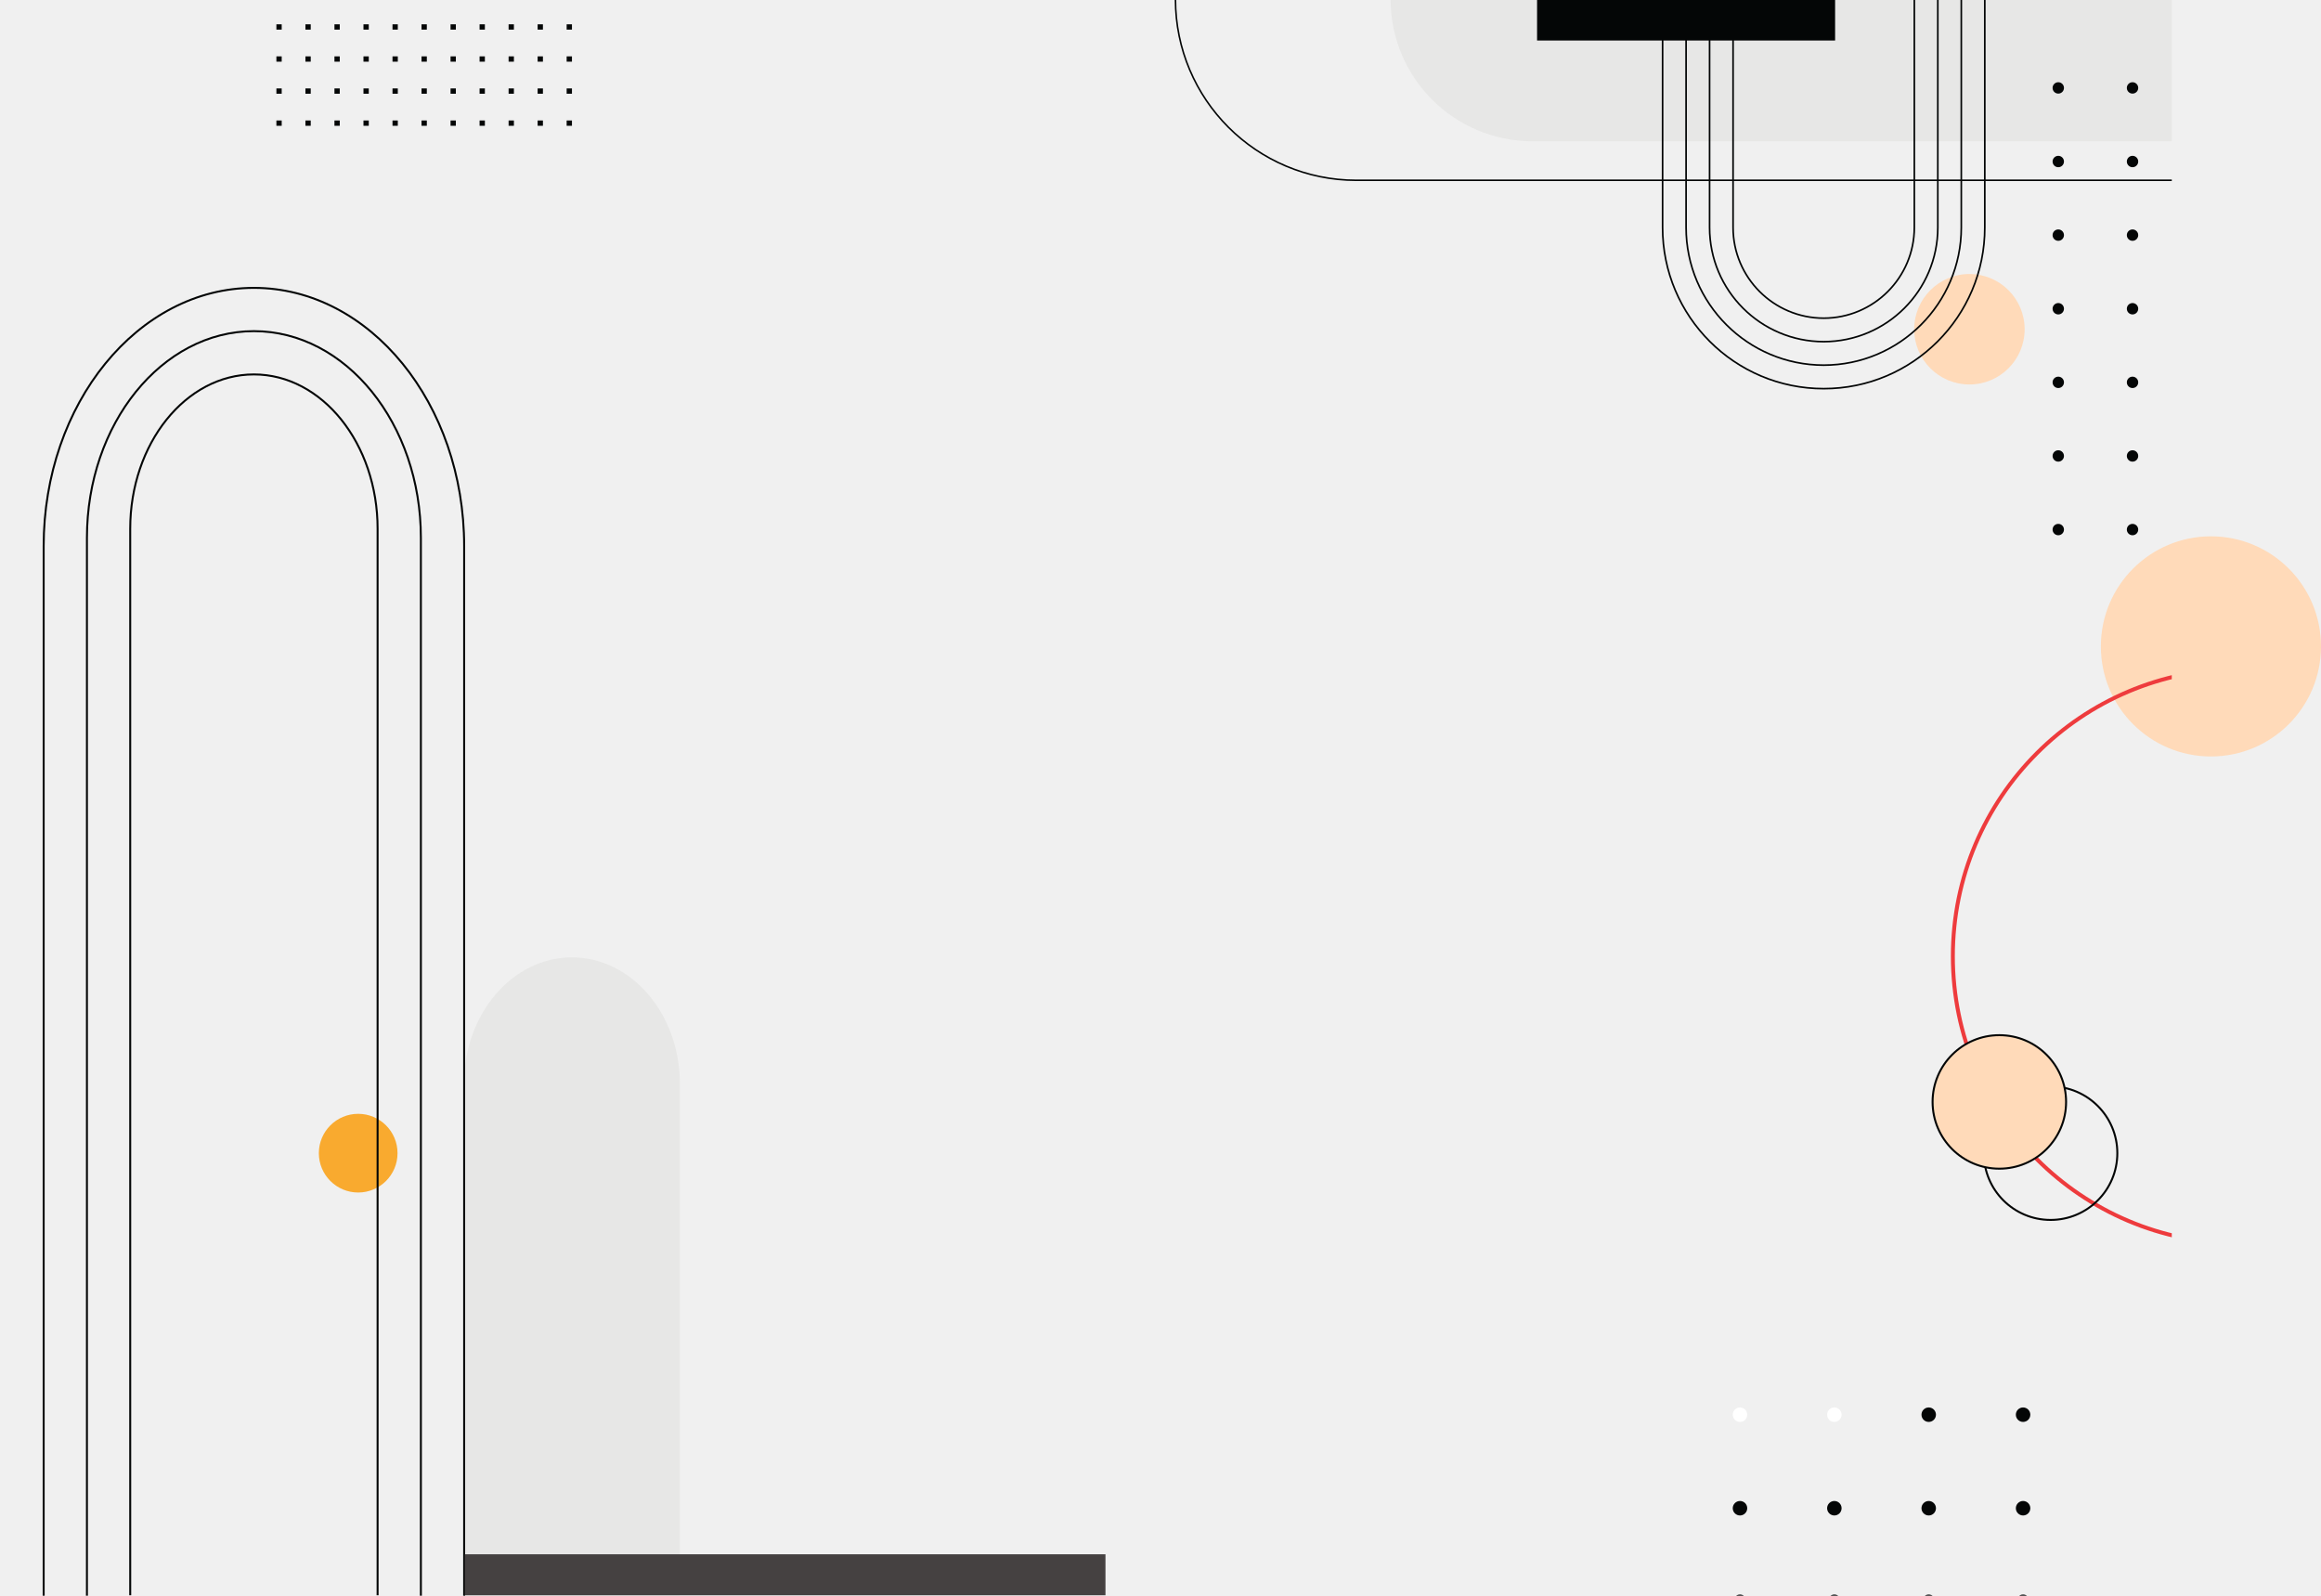
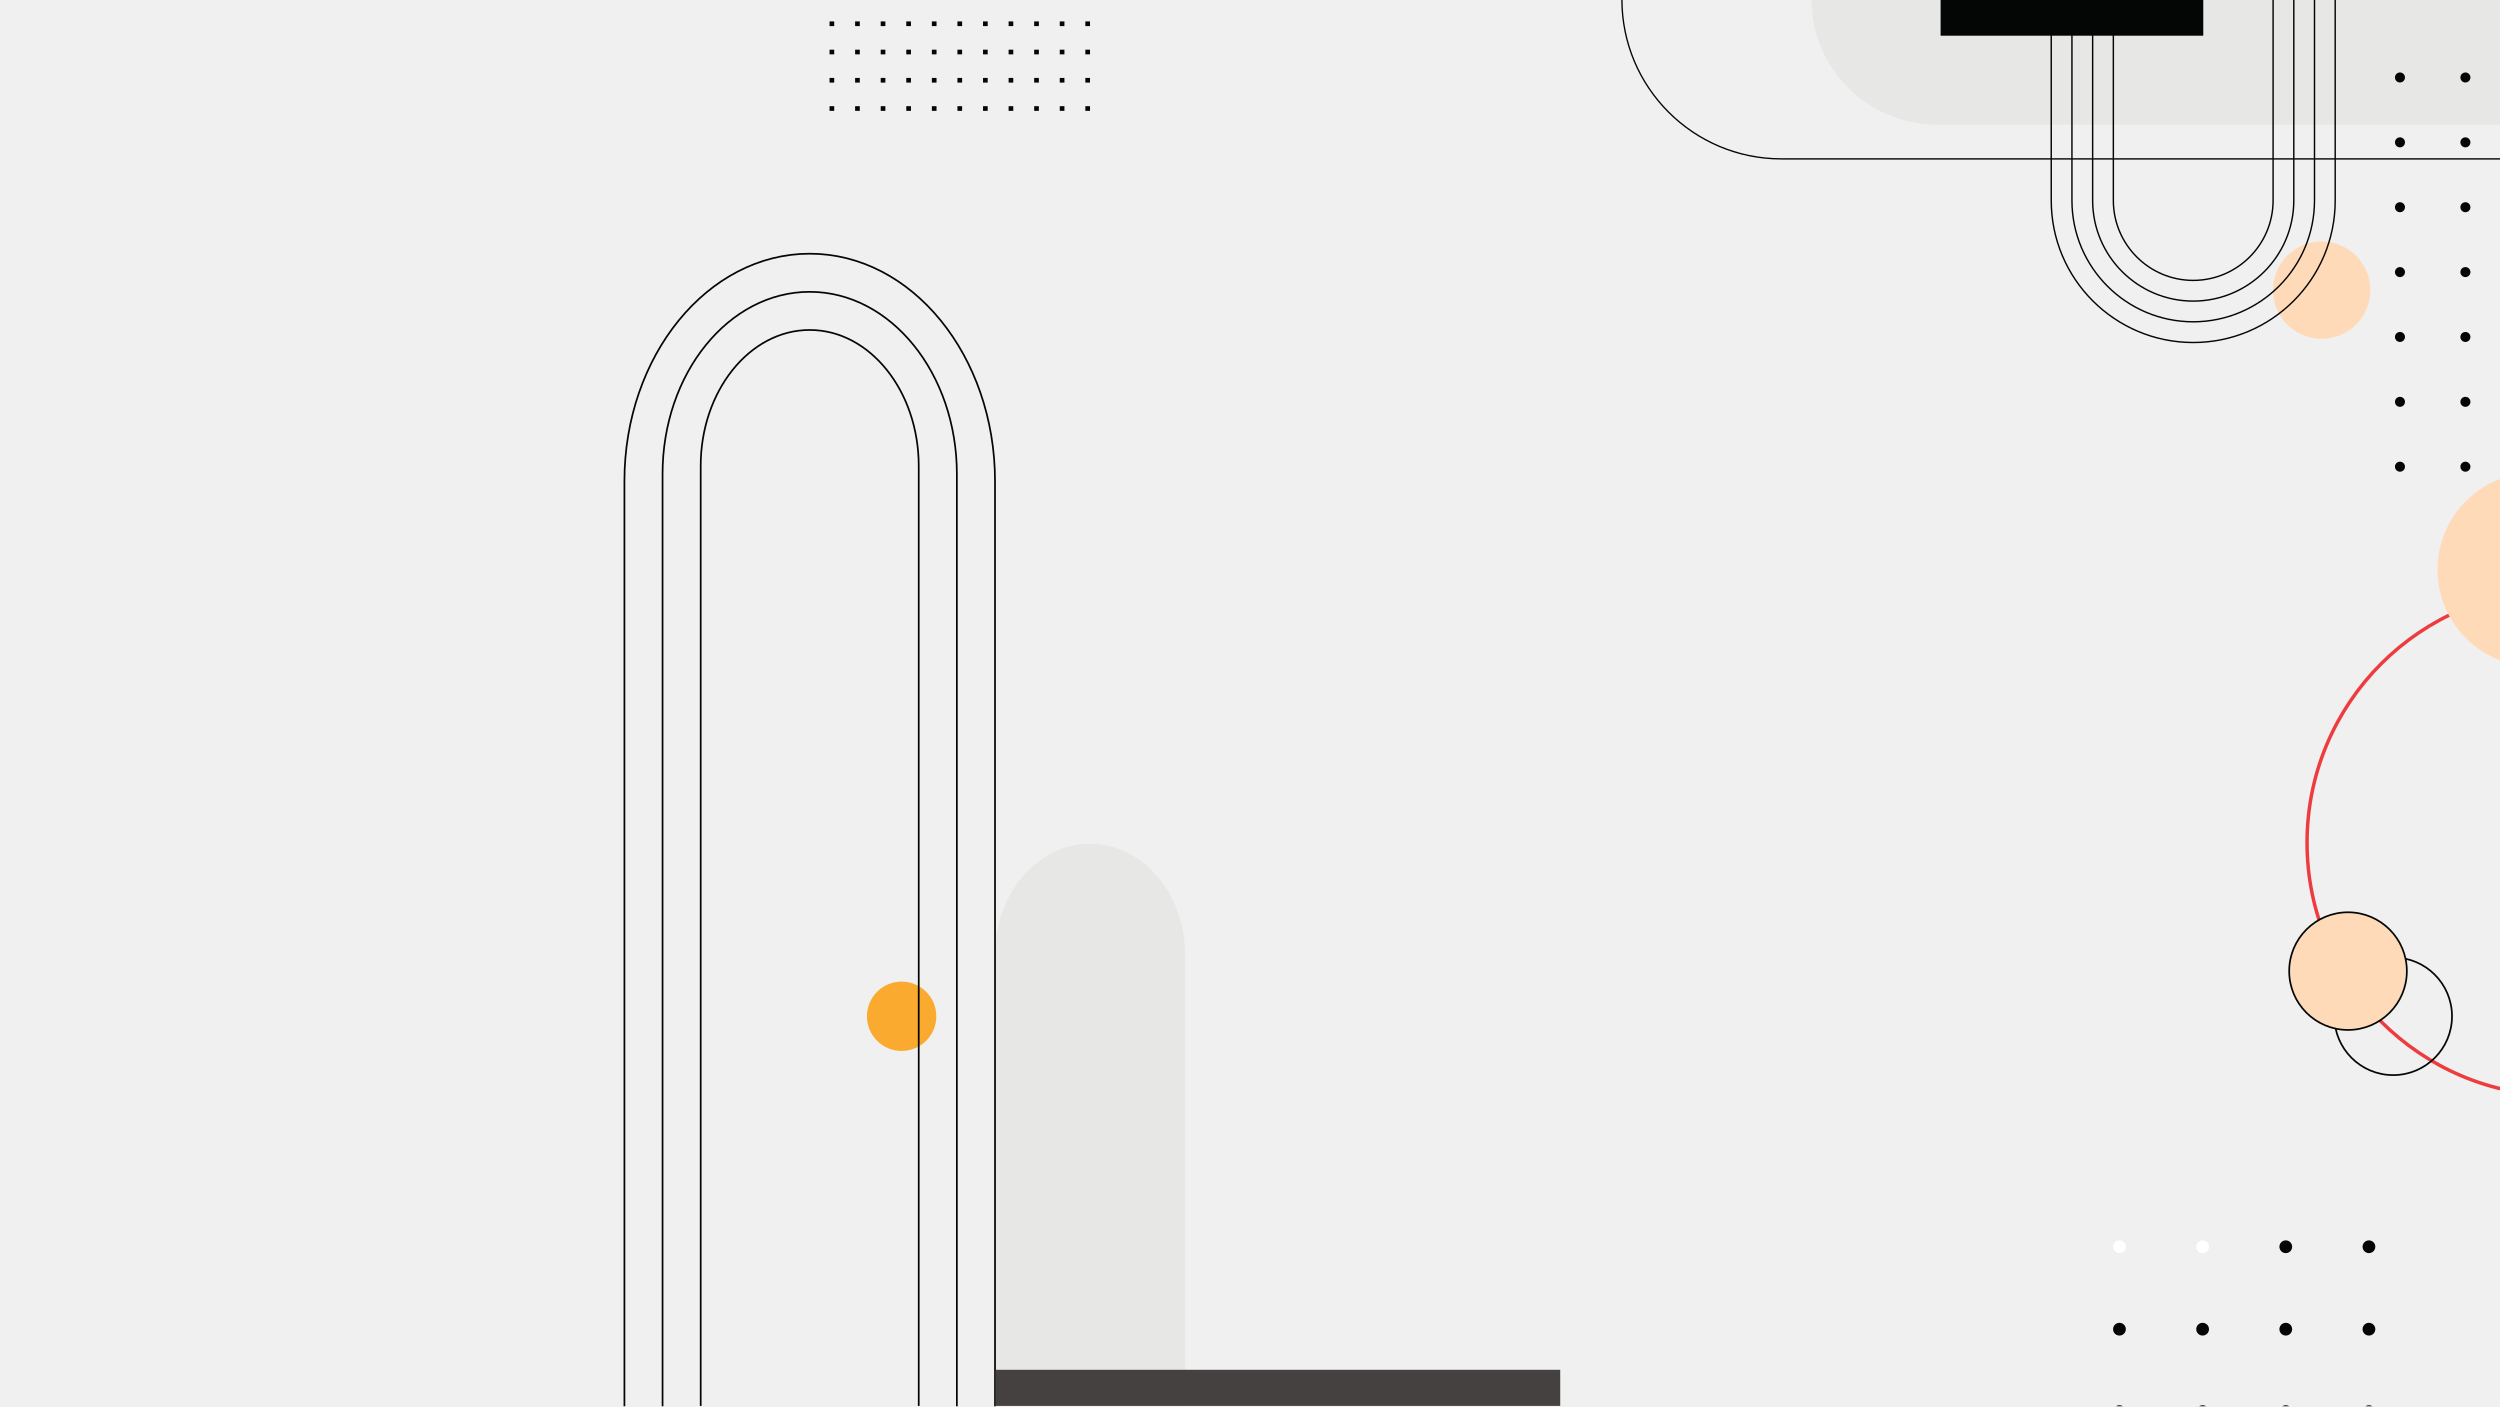
- <svg xmlns="http://www.w3.org/2000/svg" width="1571" height="1080" viewBox="0 0 1571 1080">
+ <svg xmlns="http://www.w3.org/2000/svg" id="contactmeBackground" width="1920" height="1080" viewBox="0 0 1920 1080">
  <defs>
+     <style>
+       .cls-1, .cls-11 {
+         fill: #fff;
+       }
+ 
+       .cls-1 {
+         stroke: #707070;
+       }
+ 
+       .cls-2 {
+         clip-path: url(#clip-path);
+       }
+ 
+       .cls-3 {
+         fill: #e7e7e6;
+       }
+ 
+       .cls-4, .cls-7, .cls-8, .cls-9 {
+         fill: none;
+         stroke-miterlimit: 10;
+       }
+ 
+       .cls-4 {
+         stroke: #ee3b3d;
+         stroke-width: 2.667px;
+       }
+ 
+       .cls-5 {
+         fill: #ffdab9;
+       }
+ 
+       .cls-6 {
+         fill: #f9aa2f;
+       }
+ 
+       .cls-7, .cls-8, .cls-9 {
+         stroke: #040606;
+       }
+ 
+       .cls-7 {
+         stroke-width: 1.333px;
+       }
+ 
+       .cls-8 {
+         stroke-width: 1.051px;
+       }
+ 
+       .cls-9 {
+         stroke-width: 1.11px;
+       }
+ 
+       .cls-10 {
+         fill: #040606;
+       }
+ 
+       .cls-12 {
+         fill: #454141;
+       }
+     </style>
    <clipPath id="clip-path">
-       <rect id="Rectangle_1" data-name="Rectangle 1" width="1470" height="1080" fill="#fff" stroke="#707070" stroke-width="1" />
+       <rect id="Rectangle_1" data-name="Rectangle 1" class="cls-1" width="1920" height="1080" />
    </clipPath>
  </defs>
-   <g id="contactmeBackground" transform="translate(-450)">
-     <circle id="Ellipse_2" data-name="Ellipse 2" cx="74.5" cy="74.5" r="74.5" transform="translate(1872 363)" fill="#ffdab9" />
-     <g id="Mask_Group_1" data-name="Mask Group 1" transform="translate(450)" clip-path="url(#clip-path)">
-       <g id="g10" transform="translate(29.552 -160)">
+   <g id="Mask_Group_4" data-name="Mask Group 4" class="cls-2">
+     <g id="Group_25" data-name="Group 25">
+       <g id="g10" transform="translate(479.552 -160)">
        <g id="g12">
-           <path id="path16" d="M111.083,263.824V-82.911c0-47.028,32.765-85.292,73.037-85.292s73.034,38.264,73.034,85.292V263.824" transform="translate(173.448 976.176)" fill="#e7e7e6" />
-           <path id="path20" d="M1274.693-123.874c0,107.355-87.03,194.385-194.386,194.385S885.922-16.518,885.922-123.874s87.03-194.386,194.385-194.386S1274.693-231.229,1274.693-123.874Z" transform="translate(406.338 931.074)" fill="none" stroke="#ee3b3d" stroke-miterlimit="10" stroke-width="2.667" />
-           <path id="path22" d="M940.572-486.447a37.386,37.386,0,0,1-37.385,37.387A37.386,37.386,0,0,1,865.8-486.447a37.384,37.384,0,0,1,37.383-37.383,37.384,37.384,0,0,1,37.385,37.383" transform="translate(400.291 869.286)" fill="#ffdab9" />
-           <path id="path24" d="M88.78-60.15A26.627,26.627,0,0,1,62.153-33.523,26.627,26.627,0,0,1,35.526-60.15,26.627,26.627,0,0,1,62.153-86.777,26.627,26.627,0,0,1,88.78-60.15" transform="translate(150.738 1000.649)" fill="#f9aa2f" />
-           <path id="path28" d="M992.408-55.862A45.182,45.182,0,0,1,947.225-10.68a45.181,45.181,0,0,1-45.182-45.182,45.181,45.181,0,0,1,45.182-45.183A45.183,45.183,0,0,1,992.408-55.862Z" transform="translate(411.183 996.361)" fill="none" stroke="#040606" stroke-miterlimit="10" stroke-width="1.333" />
-           <path id="path30" d="M965.738-82.532a45.182,45.182,0,0,1-45.181,45.183,45.182,45.182,0,0,1-45.181-45.183,45.181,45.181,0,0,1,45.181-45.182,45.181,45.181,0,0,1,45.181,45.182" transform="translate(403.168 988.346)" fill="#ffdab9" />
-           <path id="path32" d="M965.738-82.532a45.182,45.182,0,0,1-45.181,45.183,45.182,45.182,0,0,1-45.181-45.183,45.181,45.181,0,0,1,45.181-45.182A45.181,45.181,0,0,1,965.738-82.532Z" transform="translate(403.168 988.346)" fill="none" stroke="#040606" stroke-miterlimit="10" stroke-width="1.333" />
-           <path id="path34" d="M593.313-666.665a96.036,96.036,0,0,0,95.926,95.926h432.994v-95.926H593.313" transform="translate(318.389 826.355)" fill="#e7e7e6" />
-           <path id="path36" d="M481.343-666.665A122.474,122.474,0,0,0,603.677-544.329h552.21" transform="translate(284.735 826.355)" fill="none" stroke="#040606" stroke-miterlimit="10" stroke-width="1.051" />
-           <path id="path42" d="M-107.691,368.545V-341.866c0-96.357,63.84-174.75,142.309-174.75s142.307,78.393,142.307,174.75V368.545" transform="translate(107.692 871.455)" fill="none" stroke="#040606" stroke-miterlimit="10" stroke-width="1.333" />
-           <path id="path44" d="M-85.169,361.776v-716c0-77.123,50.7-139.871,113.016-139.871s113.015,62.748,113.015,139.871v716" transform="translate(114.461 878.224)" fill="none" stroke="#040606" stroke-miterlimit="10" stroke-width="1.333" />
-           <path id="path46" d="M-62.646,354.738V-367.107c0-57.6,37.558-104.464,83.724-104.464S104.8-424.709,104.8-367.107V354.738" transform="translate(121.231 884.994)" fill="none" stroke="#040606" stroke-miterlimit="10" stroke-width="1.333" />
-           <path id="path48" d="M952.947-789.45v314.008A109.04,109.04,0,0,1,843.906-366.4h0A109.043,109.043,0,0,1,734.865-475.442V-789.45" transform="translate(360.935 789.45)" fill="none" stroke="#040606" stroke-miterlimit="10" stroke-width="1.11" />
-           <path id="path50" d="M933.374-789.45v314.008A93.248,93.248,0,0,1,840.231-382.3a93.246,93.246,0,0,1-93.141-93.141V-789.45" transform="translate(364.609 789.45)" fill="none" stroke="#040606" stroke-miterlimit="10" stroke-width="1.11" />
-           <path id="path52" d="M913.8-789.45v314.008A77.331,77.331,0,0,1,836.557-398.2a77.33,77.33,0,0,1-77.241-77.243V-789.45" transform="translate(368.284 789.45)" fill="none" stroke="#040606" stroke-miterlimit="10" stroke-width="1.11" />
-           <path id="path54" d="M894.226-789.45v314.008A61.412,61.412,0,0,1,832.883-414.1a61.412,61.412,0,0,1-61.343-61.343V-789.45" transform="translate(371.958 789.45)" fill="none" stroke="#040606" stroke-miterlimit="10" stroke-width="1.11" />
-           <path id="path56" d="M17.025-650.186H13.436v-3.591h3.589v3.591" transform="translate(144.098 830.229)" fill="#040606" />
-           <path id="path58" d="M17.025-633.5H13.436v-3.59h3.589v3.59" transform="translate(144.098 835.244)" fill="#040606" />
-           <path id="path60" d="M17.025-616.82H13.436v-3.588h3.589v3.588" transform="translate(144.098 840.259)" fill="#040606" />
-           <path id="path62" d="M17.025-600.134H13.436v-3.591h3.589v3.591" transform="translate(144.098 845.273)" fill="#040606" />
-           <path id="path64" d="M32.131-650.186H28.542v-3.591h3.589v3.591" transform="translate(148.639 830.229)" fill="#040606" />
-           <path id="path66" d="M32.131-633.5H28.542v-3.59h3.589v3.59" transform="translate(148.639 835.244)" fill="#040606" />
-           <path id="path68" d="M32.131-616.82H28.542v-3.588h3.589v3.588" transform="translate(148.639 840.259)" fill="#040606" />
-           <path id="path70" d="M32.131-600.134H28.542v-3.591h3.589v3.591" transform="translate(148.639 845.273)" fill="#040606" />
-           <path id="path72" d="M47.237-650.186h-3.59v-3.591h3.59v3.591" transform="translate(153.179 830.229)" fill="#040606" />
-           <path id="path74" d="M47.237-633.5h-3.59v-3.59h3.59v3.59" transform="translate(153.179 835.244)" fill="#040606" />
-           <path id="path76" d="M47.237-616.82h-3.59v-3.588h3.59v3.588" transform="translate(153.179 840.259)" fill="#040606" />
-           <path id="path78" d="M47.237-600.134h-3.59v-3.591h3.59v3.591" transform="translate(153.179 845.273)" fill="#040606" />
-           <path id="path80" d="M62.342-650.186h-3.59v-3.591h3.59v3.591" transform="translate(157.719 830.229)" fill="#040606" />
-           <path id="path82" d="M62.342-633.5h-3.59v-3.59h3.59v3.59" transform="translate(157.719 835.244)" fill="#040606" />
-           <path id="path84" d="M62.342-616.82h-3.59v-3.588h3.59v3.588" transform="translate(157.719 840.259)" fill="#040606" />
-           <path id="path86" d="M62.342-600.134h-3.59v-3.591h3.59v3.591" transform="translate(157.719 845.273)" fill="#040606" />
-           <path id="path88" d="M77.448-650.186H73.859v-3.591h3.589v3.591" transform="translate(162.259 830.229)" fill="#040606" />
-           <path id="path90" d="M77.448-633.5H73.859v-3.59h3.589v3.59" transform="translate(162.259 835.244)" fill="#040606" />
-           <path id="path92" d="M77.448-616.82H73.859v-3.588h3.589v3.588" transform="translate(162.259 840.259)" fill="#040606" />
-           <path id="path94" d="M77.448-600.134H73.859v-3.591h3.589v3.591" transform="translate(162.259 845.273)" fill="#040606" />
-           <path id="path96" d="M92.554-650.186h-3.59v-3.591h3.59v3.591" transform="translate(166.799 830.229)" fill="#040606" />
-           <path id="path98" d="M92.554-633.5h-3.59v-3.59h3.59v3.59" transform="translate(166.799 835.244)" fill="#040606" />
-           <path id="path100" d="M92.554-616.82h-3.59v-3.588h3.59v3.588" transform="translate(166.799 840.259)" fill="#040606" />
-           <path id="path102" d="M92.554-600.134h-3.59v-3.591h3.59v3.591" transform="translate(166.799 845.273)" fill="#040606" />
-           <path id="path104" d="M107.66-650.186h-3.59v-3.591h3.59v3.591" transform="translate(171.34 830.229)" fill="#040606" />
-           <path id="path106" d="M107.66-633.5h-3.59v-3.59h3.59v3.59" transform="translate(171.34 835.244)" fill="#040606" />
-           <path id="path108" d="M107.66-616.82h-3.59v-3.588h3.59v3.588" transform="translate(171.34 840.259)" fill="#040606" />
-           <path id="path110" d="M107.66-600.134h-3.59v-3.591h3.59v3.591" transform="translate(171.34 845.273)" fill="#040606" />
-           <path id="path112" d="M122.765-650.186h-3.589v-3.591h3.589v3.591" transform="translate(175.88 830.229)" fill="#040606" />
-           <path id="path114" d="M122.765-633.5h-3.589v-3.59h3.589v3.59" transform="translate(175.88 835.244)" fill="#040606" />
-           <path id="path116" d="M122.765-616.82h-3.589v-3.588h3.589v3.588" transform="translate(175.88 840.259)" fill="#040606" />
-           <path id="path118" d="M122.765-600.134h-3.589v-3.591h3.589v3.591" transform="translate(175.88 845.273)" fill="#040606" />
-           <path id="path120" d="M137.871-650.186h-3.59v-3.591h3.59v3.591" transform="translate(180.42 830.229)" fill="#040606" />
-           <path id="path122" d="M137.871-633.5h-3.59v-3.59h3.59v3.59" transform="translate(180.42 835.244)" fill="#040606" />
-           <path id="path124" d="M137.871-616.82h-3.59v-3.588h3.59v3.588" transform="translate(180.42 840.259)" fill="#040606" />
-           <path id="path126" d="M137.871-600.134h-3.59v-3.591h3.59v3.591" transform="translate(180.42 845.273)" fill="#040606" />
-           <path id="path128" d="M152.975-650.186h-3.588v-3.591h3.588v3.591" transform="translate(184.961 830.229)" fill="#040606" />
-           <path id="path130" d="M152.975-633.5h-3.588v-3.59h3.588v3.59" transform="translate(184.961 835.244)" fill="#040606" />
-           <path id="path132" d="M152.975-616.82h-3.588v-3.588h3.588v3.588" transform="translate(184.961 840.259)" fill="#040606" />
-           <path id="path134" d="M152.975-600.134h-3.588v-3.591h3.588v3.591" transform="translate(184.961 845.273)" fill="#040606" />
-           <path id="path136" d="M168.082-650.186h-3.59v-3.591h3.59v3.591" transform="translate(189.501 830.229)" fill="#040606" />
-           <path id="path138" d="M168.082-633.5h-3.59v-3.59h3.59v3.59" transform="translate(189.501 835.244)" fill="#040606" />
-           <path id="path140" d="M168.082-616.82h-3.59v-3.588h3.59v3.588" transform="translate(189.501 840.259)" fill="#040606" />
-           <path id="path142" d="M168.082-600.134h-3.59v-3.591h3.59v3.591" transform="translate(189.501 845.273)" fill="#040606" />
-           <path id="path210" d="M188.354-365.81a4.9,4.9,0,0,1-4.9,4.9,4.9,4.9,0,0,1-4.9-4.9,4.9,4.9,0,0,1,4.9-4.9,4.9,4.9,0,0,1,4.9,4.9" transform="translate(964.729 1483.31)" fill="#fff" />
-           <path id="path212" d="M237.466-365.81a4.9,4.9,0,0,1-4.9,4.9,4.9,4.9,0,0,1-4.9-4.9,4.9,4.9,0,0,1,4.9-4.9,4.9,4.9,0,0,1,4.9,4.9" transform="translate(979.49 1483.31)" fill="#fff" />
-           <path id="path214" d="M286.577-365.81a4.9,4.9,0,0,1-4.9,4.9,4.9,4.9,0,0,1-4.9-4.9,4.9,4.9,0,0,1,4.9-4.9,4.9,4.9,0,0,1,4.9,4.9" transform="translate(994.251 1483.31)" fill="#040606" />
-           <path id="path216" d="M335.688-365.81a4.9,4.9,0,0,1-4.9,4.9,4.9,4.9,0,0,1-4.9-4.9,4.9,4.9,0,0,1,4.9-4.9,4.9,4.9,0,0,1,4.9,4.9" transform="translate(1009.012 1483.31)" fill="#040606" />
-           <path id="path218" d="M188.354-317.128a4.9,4.9,0,0,1-4.9,4.9,4.9,4.9,0,0,1-4.9-4.9,4.9,4.9,0,0,1,4.9-4.9,4.9,4.9,0,0,1,4.9,4.9" transform="translate(964.729 1497.942)" fill="#040606" />
-           <path id="path220" d="M237.466-317.128a4.9,4.9,0,0,1-4.9,4.9,4.9,4.9,0,0,1-4.9-4.9,4.9,4.9,0,0,1,4.9-4.9,4.9,4.9,0,0,1,4.9,4.9" transform="translate(979.49 1497.942)" fill="#040606" />
-           <path id="path222" d="M286.577-317.128a4.9,4.9,0,0,1-4.9,4.9,4.9,4.9,0,0,1-4.9-4.9,4.9,4.9,0,0,1,4.9-4.9,4.9,4.9,0,0,1,4.9,4.9" transform="translate(994.251 1497.942)" fill="#040606" />
-           <path id="path224" d="M335.688-317.128a4.9,4.9,0,0,1-4.9,4.9,4.9,4.9,0,0,1-4.9-4.9,4.9,4.9,0,0,1,4.9-4.9,4.9,4.9,0,0,1,4.9,4.9" transform="translate(1009.012 1497.942)" fill="#040606" />
-           <path id="path226" d="M188.354-268.444a4.9,4.9,0,0,1-4.9,4.9,4.9,4.9,0,0,1-4.9-4.9,4.9,4.9,0,0,1,4.9-4.9,4.894,4.894,0,0,1,4.9,4.9" transform="translate(964.729 1512.575)" fill="#040606" />
-           <path id="path228" d="M237.466-268.444a4.9,4.9,0,0,1-4.9,4.9,4.9,4.9,0,0,1-4.9-4.9,4.9,4.9,0,0,1,4.9-4.9,4.895,4.895,0,0,1,4.9,4.9" transform="translate(979.49 1512.575)" fill="#040606" />
-           <path id="path230" d="M286.577-268.444a4.9,4.9,0,0,1-4.9,4.9,4.9,4.9,0,0,1-4.9-4.9,4.895,4.895,0,0,1,4.9-4.9,4.895,4.895,0,0,1,4.9,4.9" transform="translate(994.251 1512.575)" fill="#040606" />
-           <path id="path232" d="M335.688-268.444a4.9,4.9,0,0,1-4.9,4.9,4.9,4.9,0,0,1-4.9-4.9,4.9,4.9,0,0,1,4.9-4.9,4.894,4.894,0,0,1,4.9,4.9" transform="translate(1009.012 1512.575)" fill="#040606" />
-           <path id="path234" d="M188.354-219.758a4.9,4.9,0,0,1-4.9,4.9,4.9,4.9,0,0,1-4.9-4.9,4.9,4.9,0,0,1,4.9-4.9,4.9,4.9,0,0,1,4.9,4.9" transform="translate(964.729 1527.208)" fill="#040606" />
-           <path id="path236" d="M237.466-219.758a4.9,4.9,0,0,1-4.9,4.9,4.9,4.9,0,0,1-4.9-4.9,4.9,4.9,0,0,1,4.9-4.9,4.9,4.9,0,0,1,4.9,4.9" transform="translate(979.49 1527.208)" fill="#040606" />
-           <path id="path238" d="M286.577-219.758a4.9,4.9,0,0,1-4.9,4.9,4.9,4.9,0,0,1-4.9-4.9,4.9,4.9,0,0,1,4.9-4.9,4.9,4.9,0,0,1,4.9,4.9" transform="translate(994.251 1527.208)" fill="#040606" />
-           <path id="path240" d="M335.688-219.758a4.9,4.9,0,0,1-4.9,4.9,4.9,4.9,0,0,1-4.9-4.9,4.9,4.9,0,0,1,4.9-4.9,4.9,4.9,0,0,1,4.9,4.9" transform="translate(1009.012 1527.208)" fill="#040606" />
-           <path id="path242" d="M945.536-619.784a3.852,3.852,0,0,1-3.853,3.851,3.852,3.852,0,0,1-3.853-3.851,3.853,3.853,0,0,1,3.853-3.853,3.853,3.853,0,0,1,3.853,3.853" transform="translate(421.939 839.288)" fill="#040606" />
-           <path id="path244" d="M984.18-619.784a3.852,3.852,0,0,1-3.853,3.851,3.854,3.854,0,0,1-3.855-3.851,3.854,3.854,0,0,1,3.855-3.853,3.852,3.852,0,0,1,3.853,3.853" transform="translate(433.554 839.288)" fill="#040606" />
-           <path id="path246" d="M945.536-581.477a3.853,3.853,0,0,1-3.853,3.853,3.852,3.852,0,0,1-3.853-3.853,3.855,3.855,0,0,1,3.853-3.855,3.855,3.855,0,0,1,3.853,3.855" transform="translate(421.939 850.801)" fill="#040606" />
-           <path id="path248" d="M984.18-581.477a3.853,3.853,0,0,1-3.853,3.853,3.854,3.854,0,0,1-3.855-3.853,3.857,3.857,0,0,1,3.855-3.855,3.855,3.855,0,0,1,3.853,3.855" transform="translate(433.554 850.801)" fill="#040606" />
-           <path id="path250" d="M945.536-543.169a3.853,3.853,0,0,1-3.853,3.851,3.853,3.853,0,0,1-3.853-3.851,3.854,3.854,0,0,1,3.853-3.855,3.854,3.854,0,0,1,3.853,3.855" transform="translate(421.939 862.315)" fill="#040606" />
-           <path id="path252" d="M984.18-543.169a3.853,3.853,0,0,1-3.853,3.851,3.855,3.855,0,0,1-3.855-3.851,3.856,3.856,0,0,1,3.855-3.855,3.854,3.854,0,0,1,3.853,3.855" transform="translate(433.554 862.315)" fill="#040606" />
-           <path id="path254" d="M945.536-504.863a3.854,3.854,0,0,1-3.853,3.853,3.854,3.854,0,0,1-3.853-3.853,3.855,3.855,0,0,1,3.853-3.855,3.855,3.855,0,0,1,3.853,3.855" transform="translate(421.939 873.829)" fill="#040606" />
-           <path id="path256" d="M984.18-504.863a3.854,3.854,0,0,1-3.853,3.853,3.855,3.855,0,0,1-3.855-3.853,3.857,3.857,0,0,1,3.855-3.855,3.855,3.855,0,0,1,3.853,3.855" transform="translate(433.554 873.829)" fill="#040606" />
-           <path id="path258" d="M945.536-466.555a3.853,3.853,0,0,1-3.853,3.851,3.853,3.853,0,0,1-3.853-3.851,3.854,3.854,0,0,1,3.853-3.855,3.854,3.854,0,0,1,3.853,3.855" transform="translate(421.939 885.343)" fill="#040606" />
-           <path id="path260" d="M984.18-466.555a3.853,3.853,0,0,1-3.853,3.851,3.855,3.855,0,0,1-3.855-3.851,3.855,3.855,0,0,1,3.855-3.855,3.854,3.854,0,0,1,3.853,3.855" transform="translate(433.554 885.343)" fill="#040606" />
-           <path id="path262" d="M945.536-428.25a3.854,3.854,0,0,1-3.853,3.855,3.854,3.854,0,0,1-3.853-3.855,3.855,3.855,0,0,1,3.853-3.853,3.855,3.855,0,0,1,3.853,3.853" transform="translate(421.939 896.856)" fill="#040606" />
-           <path id="path264" d="M984.18-428.25a3.854,3.854,0,0,1-3.853,3.855,3.855,3.855,0,0,1-3.855-3.855,3.856,3.856,0,0,1,3.855-3.853,3.855,3.855,0,0,1,3.853,3.853" transform="translate(433.554 896.856)" fill="#040606" />
-           <path id="path266" d="M945.536-389.942a3.854,3.854,0,0,1-3.853,3.853,3.854,3.854,0,0,1-3.853-3.853,3.854,3.854,0,0,1,3.853-3.853,3.854,3.854,0,0,1,3.853,3.853" transform="translate(421.939 908.37)" fill="#040606" />
-           <path id="path268" d="M984.18-389.942a3.854,3.854,0,0,1-3.853,3.853,3.855,3.855,0,0,1-3.855-3.853,3.855,3.855,0,0,1,3.855-3.853,3.854,3.854,0,0,1,3.853,3.853" transform="translate(433.554 908.37)" fill="#040606" />
-           <path id="path270" d="M433.64-21.324H0V6.409H433.64V-21.324" transform="translate(285.06 1233.323)" fill="#454141" />
-           <path id="path272" d="M871.267-666.665H669.534v27.731H871.267v-27.731" transform="translate(341.299 826.355)" fill="#040606" />
+           <path id="path16" class="cls-3" d="M111.083,263.824V-82.911c0-47.028,32.765-85.292,73.037-85.292s73.034,38.264,73.034,85.292V263.824" transform="translate(173.448 976.176)" />
+           <path id="path20" class="cls-4" d="M1274.693-123.874c0,107.355-87.03,194.385-194.386,194.385S885.922-16.518,885.922-123.874s87.03-194.386,194.385-194.386S1274.693-231.229,1274.693-123.874Z" transform="translate(406.338 931.074)" />
+           <path id="path22" class="cls-5" d="M940.572-486.447a37.386,37.386,0,0,1-37.385,37.387A37.386,37.386,0,0,1,865.8-486.447a37.384,37.384,0,0,1,37.383-37.383,37.384,37.384,0,0,1,37.385,37.383" transform="translate(400.291 869.286)" />
+           <path id="path24" class="cls-6" d="M88.78-60.15A26.627,26.627,0,0,1,62.153-33.523,26.627,26.627,0,0,1,35.526-60.15,26.627,26.627,0,0,1,62.153-86.777,26.627,26.627,0,0,1,88.78-60.15" transform="translate(150.738 1000.649)" />
+           <path id="path28" class="cls-7" d="M992.408-55.862A45.182,45.182,0,0,1,947.225-10.68a45.181,45.181,0,0,1-45.182-45.182,45.181,45.181,0,0,1,45.182-45.183A45.183,45.183,0,0,1,992.408-55.862Z" transform="translate(411.183 996.361)" />
+           <path id="path30" class="cls-5" d="M965.738-82.532a45.182,45.182,0,0,1-45.181,45.183,45.182,45.182,0,0,1-45.181-45.183,45.181,45.181,0,0,1,45.181-45.182,45.181,45.181,0,0,1,45.181,45.182" transform="translate(403.168 988.346)" />
+           <path id="path32" class="cls-7" d="M965.738-82.532a45.182,45.182,0,0,1-45.181,45.183,45.182,45.182,0,0,1-45.181-45.183,45.181,45.181,0,0,1,45.181-45.182A45.181,45.181,0,0,1,965.738-82.532Z" transform="translate(403.168 988.346)" />
+           <path id="path34" class="cls-3" d="M593.313-666.665a96.036,96.036,0,0,0,95.926,95.926h432.994v-95.926H593.313" transform="translate(318.389 826.355)" />
+           <path id="path36" class="cls-8" d="M481.343-666.665A122.474,122.474,0,0,0,603.677-544.329h552.21" transform="translate(284.735 826.355)" />
+           <path id="path42" class="cls-7" d="M-107.691,368.545V-341.866c0-96.357,63.84-174.75,142.309-174.75s142.307,78.393,142.307,174.75V368.545" transform="translate(107.692 871.455)" />
+           <path id="path44" class="cls-7" d="M-85.169,361.776v-716c0-77.123,50.7-139.871,113.016-139.871s113.015,62.748,113.015,139.871v716" transform="translate(114.461 878.224)" />
+           <path id="path46" class="cls-7" d="M-62.646,354.738V-367.107c0-57.6,37.558-104.464,83.724-104.464S104.8-424.709,104.8-367.107V354.738" transform="translate(121.231 884.994)" />
+           <path id="path48" class="cls-9" d="M952.947-789.45v314.008A109.04,109.04,0,0,1,843.906-366.4h0A109.043,109.043,0,0,1,734.865-475.442V-789.45" transform="translate(360.935 789.45)" />
+           <path id="path50" class="cls-9" d="M933.374-789.45v314.008A93.248,93.248,0,0,1,840.231-382.3a93.246,93.246,0,0,1-93.141-93.141V-789.45" transform="translate(364.609 789.45)" />
+           <path id="path52" class="cls-9" d="M913.8-789.45v314.008A77.331,77.331,0,0,1,836.557-398.2a77.33,77.33,0,0,1-77.241-77.243V-789.45" transform="translate(368.284 789.45)" />
+           <path id="path54" class="cls-9" d="M894.226-789.45v314.008A61.412,61.412,0,0,1,832.883-414.1a61.412,61.412,0,0,1-61.343-61.343V-789.45" transform="translate(371.958 789.45)" />
+           <path id="path56" class="cls-10" d="M17.025-650.186H13.436v-3.591h3.589v3.591" transform="translate(144.098 830.229)" />
+           <path id="path58" class="cls-10" d="M17.025-633.5H13.436v-3.59h3.589v3.59" transform="translate(144.098 835.244)" />
+           <path id="path60" class="cls-10" d="M17.025-616.82H13.436v-3.588h3.589v3.588" transform="translate(144.098 840.259)" />
+           <path id="path62" class="cls-10" d="M17.025-600.134H13.436v-3.591h3.589v3.591" transform="translate(144.098 845.273)" />
+           <path id="path64" class="cls-10" d="M32.131-650.186H28.542v-3.591h3.589v3.591" transform="translate(148.639 830.229)" />
+           <path id="path66" class="cls-10" d="M32.131-633.5H28.542v-3.59h3.589v3.59" transform="translate(148.639 835.244)" />
+           <path id="path68" class="cls-10" d="M32.131-616.82H28.542v-3.588h3.589v3.588" transform="translate(148.639 840.259)" />
+           <path id="path70" class="cls-10" d="M32.131-600.134H28.542v-3.591h3.589v3.591" transform="translate(148.639 845.273)" />
+           <path id="path72" class="cls-10" d="M47.237-650.186h-3.59v-3.591h3.59v3.591" transform="translate(153.179 830.229)" />
+           <path id="path74" class="cls-10" d="M47.237-633.5h-3.59v-3.59h3.59v3.59" transform="translate(153.179 835.244)" />
+           <path id="path76" class="cls-10" d="M47.237-616.82h-3.59v-3.588h3.59v3.588" transform="translate(153.179 840.259)" />
+           <path id="path78" class="cls-10" d="M47.237-600.134h-3.59v-3.591h3.59v3.591" transform="translate(153.179 845.273)" />
+           <path id="path80" class="cls-10" d="M62.342-650.186h-3.59v-3.591h3.59v3.591" transform="translate(157.719 830.229)" />
+           <path id="path82" class="cls-10" d="M62.342-633.5h-3.59v-3.59h3.59v3.59" transform="translate(157.719 835.244)" />
+           <path id="path84" class="cls-10" d="M62.342-616.82h-3.59v-3.588h3.59v3.588" transform="translate(157.719 840.259)" />
+           <path id="path86" class="cls-10" d="M62.342-600.134h-3.59v-3.591h3.59v3.591" transform="translate(157.719 845.273)" />
+           <path id="path88" class="cls-10" d="M77.448-650.186H73.859v-3.591h3.589v3.591" transform="translate(162.259 830.229)" />
+           <path id="path90" class="cls-10" d="M77.448-633.5H73.859v-3.59h3.589v3.59" transform="translate(162.259 835.244)" />
+           <path id="path92" class="cls-10" d="M77.448-616.82H73.859v-3.588h3.589v3.588" transform="translate(162.259 840.259)" />
+           <path id="path94" class="cls-10" d="M77.448-600.134H73.859v-3.591h3.589v3.591" transform="translate(162.259 845.273)" />
+           <path id="path96" class="cls-10" d="M92.554-650.186h-3.59v-3.591h3.59v3.591" transform="translate(166.799 830.229)" />
+           <path id="path98" class="cls-10" d="M92.554-633.5h-3.59v-3.59h3.59v3.59" transform="translate(166.799 835.244)" />
+           <path id="path100" class="cls-10" d="M92.554-616.82h-3.59v-3.588h3.59v3.588" transform="translate(166.799 840.259)" />
+           <path id="path102" class="cls-10" d="M92.554-600.134h-3.59v-3.591h3.59v3.591" transform="translate(166.799 845.273)" />
+           <path id="path104" class="cls-10" d="M107.66-650.186h-3.59v-3.591h3.59v3.591" transform="translate(171.34 830.229)" />
+           <path id="path106" class="cls-10" d="M107.66-633.5h-3.59v-3.59h3.59v3.59" transform="translate(171.34 835.244)" />
+           <path id="path108" class="cls-10" d="M107.66-616.82h-3.59v-3.588h3.59v3.588" transform="translate(171.34 840.259)" />
+           <path id="path110" class="cls-10" d="M107.66-600.134h-3.59v-3.591h3.59v3.591" transform="translate(171.34 845.273)" />
+           <path id="path112" class="cls-10" d="M122.765-650.186h-3.589v-3.591h3.589v3.591" transform="translate(175.88 830.229)" />
+           <path id="path114" class="cls-10" d="M122.765-633.5h-3.589v-3.59h3.589v3.59" transform="translate(175.88 835.244)" />
+           <path id="path116" class="cls-10" d="M122.765-616.82h-3.589v-3.588h3.589v3.588" transform="translate(175.88 840.259)" />
+           <path id="path118" class="cls-10" d="M122.765-600.134h-3.589v-3.591h3.589v3.591" transform="translate(175.88 845.273)" />
+           <path id="path120" class="cls-10" d="M137.871-650.186h-3.59v-3.591h3.59v3.591" transform="translate(180.42 830.229)" />
+           <path id="path122" class="cls-10" d="M137.871-633.5h-3.59v-3.59h3.59v3.59" transform="translate(180.42 835.244)" />
+           <path id="path124" class="cls-10" d="M137.871-616.82h-3.59v-3.588h3.59v3.588" transform="translate(180.42 840.259)" />
+           <path id="path126" class="cls-10" d="M137.871-600.134h-3.59v-3.591h3.59v3.591" transform="translate(180.42 845.273)" />
+           <path id="path128" class="cls-10" d="M152.975-650.186h-3.588v-3.591h3.588v3.591" transform="translate(184.961 830.229)" />
+           <path id="path130" class="cls-10" d="M152.975-633.5h-3.588v-3.59h3.588v3.59" transform="translate(184.961 835.244)" />
+           <path id="path132" class="cls-10" d="M152.975-616.82h-3.588v-3.588h3.588v3.588" transform="translate(184.961 840.259)" />
+           <path id="path134" class="cls-10" d="M152.975-600.134h-3.588v-3.591h3.588v3.591" transform="translate(184.961 845.273)" />
+           <path id="path136" class="cls-10" d="M168.082-650.186h-3.59v-3.591h3.59v3.591" transform="translate(189.501 830.229)" />
+           <path id="path138" class="cls-10" d="M168.082-633.5h-3.59v-3.59h3.59v3.59" transform="translate(189.501 835.244)" />
+           <path id="path140" class="cls-10" d="M168.082-616.82h-3.59v-3.588h3.59v3.588" transform="translate(189.501 840.259)" />
+           <path id="path142" class="cls-10" d="M168.082-600.134h-3.59v-3.591h3.59v3.591" transform="translate(189.501 845.273)" />
+           <path id="path210" class="cls-11" d="M188.354-365.81a4.9,4.9,0,0,1-4.9,4.9,4.9,4.9,0,0,1-4.9-4.9,4.9,4.9,0,0,1,4.9-4.9,4.9,4.9,0,0,1,4.9,4.9" transform="translate(964.729 1483.31)" />
+           <path id="path212" class="cls-11" d="M237.466-365.81a4.9,4.9,0,0,1-4.9,4.9,4.9,4.9,0,0,1-4.9-4.9,4.9,4.9,0,0,1,4.9-4.9,4.9,4.9,0,0,1,4.9,4.9" transform="translate(979.49 1483.31)" />
+           <path id="path214" class="cls-10" d="M286.577-365.81a4.9,4.9,0,0,1-4.9,4.9,4.9,4.9,0,0,1-4.9-4.9,4.9,4.9,0,0,1,4.9-4.9,4.9,4.9,0,0,1,4.9,4.9" transform="translate(994.251 1483.31)" />
+           <path id="path216" class="cls-10" d="M335.688-365.81a4.9,4.9,0,0,1-4.9,4.9,4.9,4.9,0,0,1-4.9-4.9,4.9,4.9,0,0,1,4.9-4.9,4.9,4.9,0,0,1,4.9,4.9" transform="translate(1009.012 1483.31)" />
+           <path id="path218" class="cls-10" d="M188.354-317.128a4.9,4.9,0,0,1-4.9,4.9,4.9,4.9,0,0,1-4.9-4.9,4.9,4.9,0,0,1,4.9-4.9,4.9,4.9,0,0,1,4.9,4.9" transform="translate(964.729 1497.942)" />
+           <path id="path220" class="cls-10" d="M237.466-317.128a4.9,4.9,0,0,1-4.9,4.9,4.9,4.9,0,0,1-4.9-4.9,4.9,4.9,0,0,1,4.9-4.9,4.9,4.9,0,0,1,4.9,4.9" transform="translate(979.49 1497.942)" />
+           <path id="path222" class="cls-10" d="M286.577-317.128a4.9,4.9,0,0,1-4.9,4.9,4.9,4.9,0,0,1-4.9-4.9,4.9,4.9,0,0,1,4.9-4.9,4.9,4.9,0,0,1,4.9,4.9" transform="translate(994.251 1497.942)" />
+           <path id="path224" class="cls-10" d="M335.688-317.128a4.9,4.9,0,0,1-4.9,4.9,4.9,4.9,0,0,1-4.9-4.9,4.9,4.9,0,0,1,4.9-4.9,4.9,4.9,0,0,1,4.9,4.9" transform="translate(1009.012 1497.942)" />
+           <path id="path226" class="cls-10" d="M188.354-268.444a4.9,4.9,0,0,1-4.9,4.9,4.9,4.9,0,0,1-4.9-4.9,4.9,4.9,0,0,1,4.9-4.9,4.894,4.894,0,0,1,4.9,4.9" transform="translate(964.729 1512.575)" />
+           <path id="path228" class="cls-10" d="M237.466-268.444a4.9,4.9,0,0,1-4.9,4.9,4.9,4.9,0,0,1-4.9-4.9,4.9,4.9,0,0,1,4.9-4.9,4.895,4.895,0,0,1,4.9,4.9" transform="translate(979.49 1512.575)" />
+           <path id="path230" class="cls-10" d="M286.577-268.444a4.9,4.9,0,0,1-4.9,4.9,4.9,4.9,0,0,1-4.9-4.9,4.895,4.895,0,0,1,4.9-4.9,4.895,4.895,0,0,1,4.9,4.9" transform="translate(994.251 1512.575)" />
+           <path id="path232" class="cls-10" d="M335.688-268.444a4.9,4.9,0,0,1-4.9,4.9,4.9,4.9,0,0,1-4.9-4.9,4.9,4.9,0,0,1,4.9-4.9,4.894,4.894,0,0,1,4.9,4.9" transform="translate(1009.012 1512.575)" />
+           <path id="path234" class="cls-10" d="M188.354-219.758a4.9,4.9,0,0,1-4.9,4.9,4.9,4.9,0,0,1-4.9-4.9,4.9,4.9,0,0,1,4.9-4.9,4.9,4.9,0,0,1,4.9,4.9" transform="translate(964.729 1527.208)" />
+           <path id="path236" class="cls-10" d="M237.466-219.758a4.9,4.9,0,0,1-4.9,4.9,4.9,4.9,0,0,1-4.9-4.9,4.9,4.9,0,0,1,4.9-4.9,4.9,4.9,0,0,1,4.9,4.9" transform="translate(979.49 1527.208)" />
+           <path id="path238" class="cls-10" d="M286.577-219.758a4.9,4.9,0,0,1-4.9,4.9,4.9,4.9,0,0,1-4.9-4.9,4.9,4.9,0,0,1,4.9-4.9,4.9,4.9,0,0,1,4.9,4.9" transform="translate(994.251 1527.208)" />
+           <path id="path240" class="cls-10" d="M335.688-219.758a4.9,4.9,0,0,1-4.9,4.9,4.9,4.9,0,0,1-4.9-4.9,4.9,4.9,0,0,1,4.9-4.9,4.9,4.9,0,0,1,4.9,4.9" transform="translate(1009.012 1527.208)" />
+           <path id="path242" class="cls-10" d="M945.536-619.784a3.852,3.852,0,0,1-3.853,3.851,3.852,3.852,0,0,1-3.853-3.851,3.853,3.853,0,0,1,3.853-3.853,3.853,3.853,0,0,1,3.853,3.853" transform="translate(421.939 839.288)" />
+           <path id="path244" class="cls-10" d="M984.18-619.784a3.852,3.852,0,0,1-3.853,3.851,3.854,3.854,0,0,1-3.855-3.851,3.854,3.854,0,0,1,3.855-3.853,3.852,3.852,0,0,1,3.853,3.853" transform="translate(433.554 839.288)" />
+           <path id="path246" class="cls-10" d="M945.536-581.477a3.853,3.853,0,0,1-3.853,3.853,3.852,3.852,0,0,1-3.853-3.853,3.855,3.855,0,0,1,3.853-3.855,3.855,3.855,0,0,1,3.853,3.855" transform="translate(421.939 850.801)" />
+           <path id="path248" class="cls-10" d="M984.18-581.477a3.853,3.853,0,0,1-3.853,3.853,3.854,3.854,0,0,1-3.855-3.853,3.857,3.857,0,0,1,3.855-3.855,3.855,3.855,0,0,1,3.853,3.855" transform="translate(433.554 850.801)" />
+           <path id="path250" class="cls-10" d="M945.536-543.169a3.853,3.853,0,0,1-3.853,3.851,3.853,3.853,0,0,1-3.853-3.851,3.854,3.854,0,0,1,3.853-3.855,3.854,3.854,0,0,1,3.853,3.855" transform="translate(421.939 862.315)" />
+           <path id="path252" class="cls-10" d="M984.18-543.169a3.853,3.853,0,0,1-3.853,3.851,3.855,3.855,0,0,1-3.855-3.851,3.856,3.856,0,0,1,3.855-3.855,3.854,3.854,0,0,1,3.853,3.855" transform="translate(433.554 862.315)" />
+           <path id="path254" class="cls-10" d="M945.536-504.863a3.854,3.854,0,0,1-3.853,3.853,3.854,3.854,0,0,1-3.853-3.853,3.855,3.855,0,0,1,3.853-3.855,3.855,3.855,0,0,1,3.853,3.855" transform="translate(421.939 873.829)" />
+           <path id="path256" class="cls-10" d="M984.18-504.863a3.854,3.854,0,0,1-3.853,3.853,3.855,3.855,0,0,1-3.855-3.853,3.857,3.857,0,0,1,3.855-3.855,3.855,3.855,0,0,1,3.853,3.855" transform="translate(433.554 873.829)" />
+           <path id="path258" class="cls-10" d="M945.536-466.555a3.853,3.853,0,0,1-3.853,3.851,3.853,3.853,0,0,1-3.853-3.851,3.854,3.854,0,0,1,3.853-3.855,3.854,3.854,0,0,1,3.853,3.855" transform="translate(421.939 885.343)" />
+           <path id="path260" class="cls-10" d="M984.18-466.555a3.853,3.853,0,0,1-3.853,3.851,3.855,3.855,0,0,1-3.855-3.851,3.855,3.855,0,0,1,3.855-3.855,3.854,3.854,0,0,1,3.853,3.855" transform="translate(433.554 885.343)" />
+           <path id="path262" class="cls-10" d="M945.536-428.25a3.854,3.854,0,0,1-3.853,3.855,3.854,3.854,0,0,1-3.853-3.855,3.855,3.855,0,0,1,3.853-3.853,3.855,3.855,0,0,1,3.853,3.853" transform="translate(421.939 896.856)" />
+           <path id="path264" class="cls-10" d="M984.18-428.25a3.854,3.854,0,0,1-3.853,3.855,3.855,3.855,0,0,1-3.855-3.855,3.856,3.856,0,0,1,3.855-3.853,3.855,3.855,0,0,1,3.853,3.853" transform="translate(433.554 896.856)" />
+           <path id="path266" class="cls-10" d="M945.536-389.942a3.854,3.854,0,0,1-3.853,3.853,3.854,3.854,0,0,1-3.853-3.853,3.854,3.854,0,0,1,3.853-3.853,3.854,3.854,0,0,1,3.853,3.853" transform="translate(421.939 908.37)" />
+           <path id="path268" class="cls-10" d="M984.18-389.942a3.854,3.854,0,0,1-3.853,3.853,3.855,3.855,0,0,1-3.855-3.853,3.855,3.855,0,0,1,3.855-3.853,3.854,3.854,0,0,1,3.853,3.853" transform="translate(433.554 908.37)" />
+           <path id="path270" class="cls-12" d="M433.64-21.324H0V6.409H433.64V-21.324" transform="translate(285.06 1233.323)" />
+           <path id="path272" class="cls-10" d="M871.267-666.665H669.534v27.731H871.267v-27.731" transform="translate(341.299 826.355)" />
        </g>
      </g>
+       <path id="Path_7" data-name="Path 7" class="cls-5" d="M74.5,0A74.5,74.5,0,1,1,0,74.5,74.5,74.5,0,0,1,74.5,0Z" transform="translate(1872 363)" />
    </g>
  </g>
</svg>
